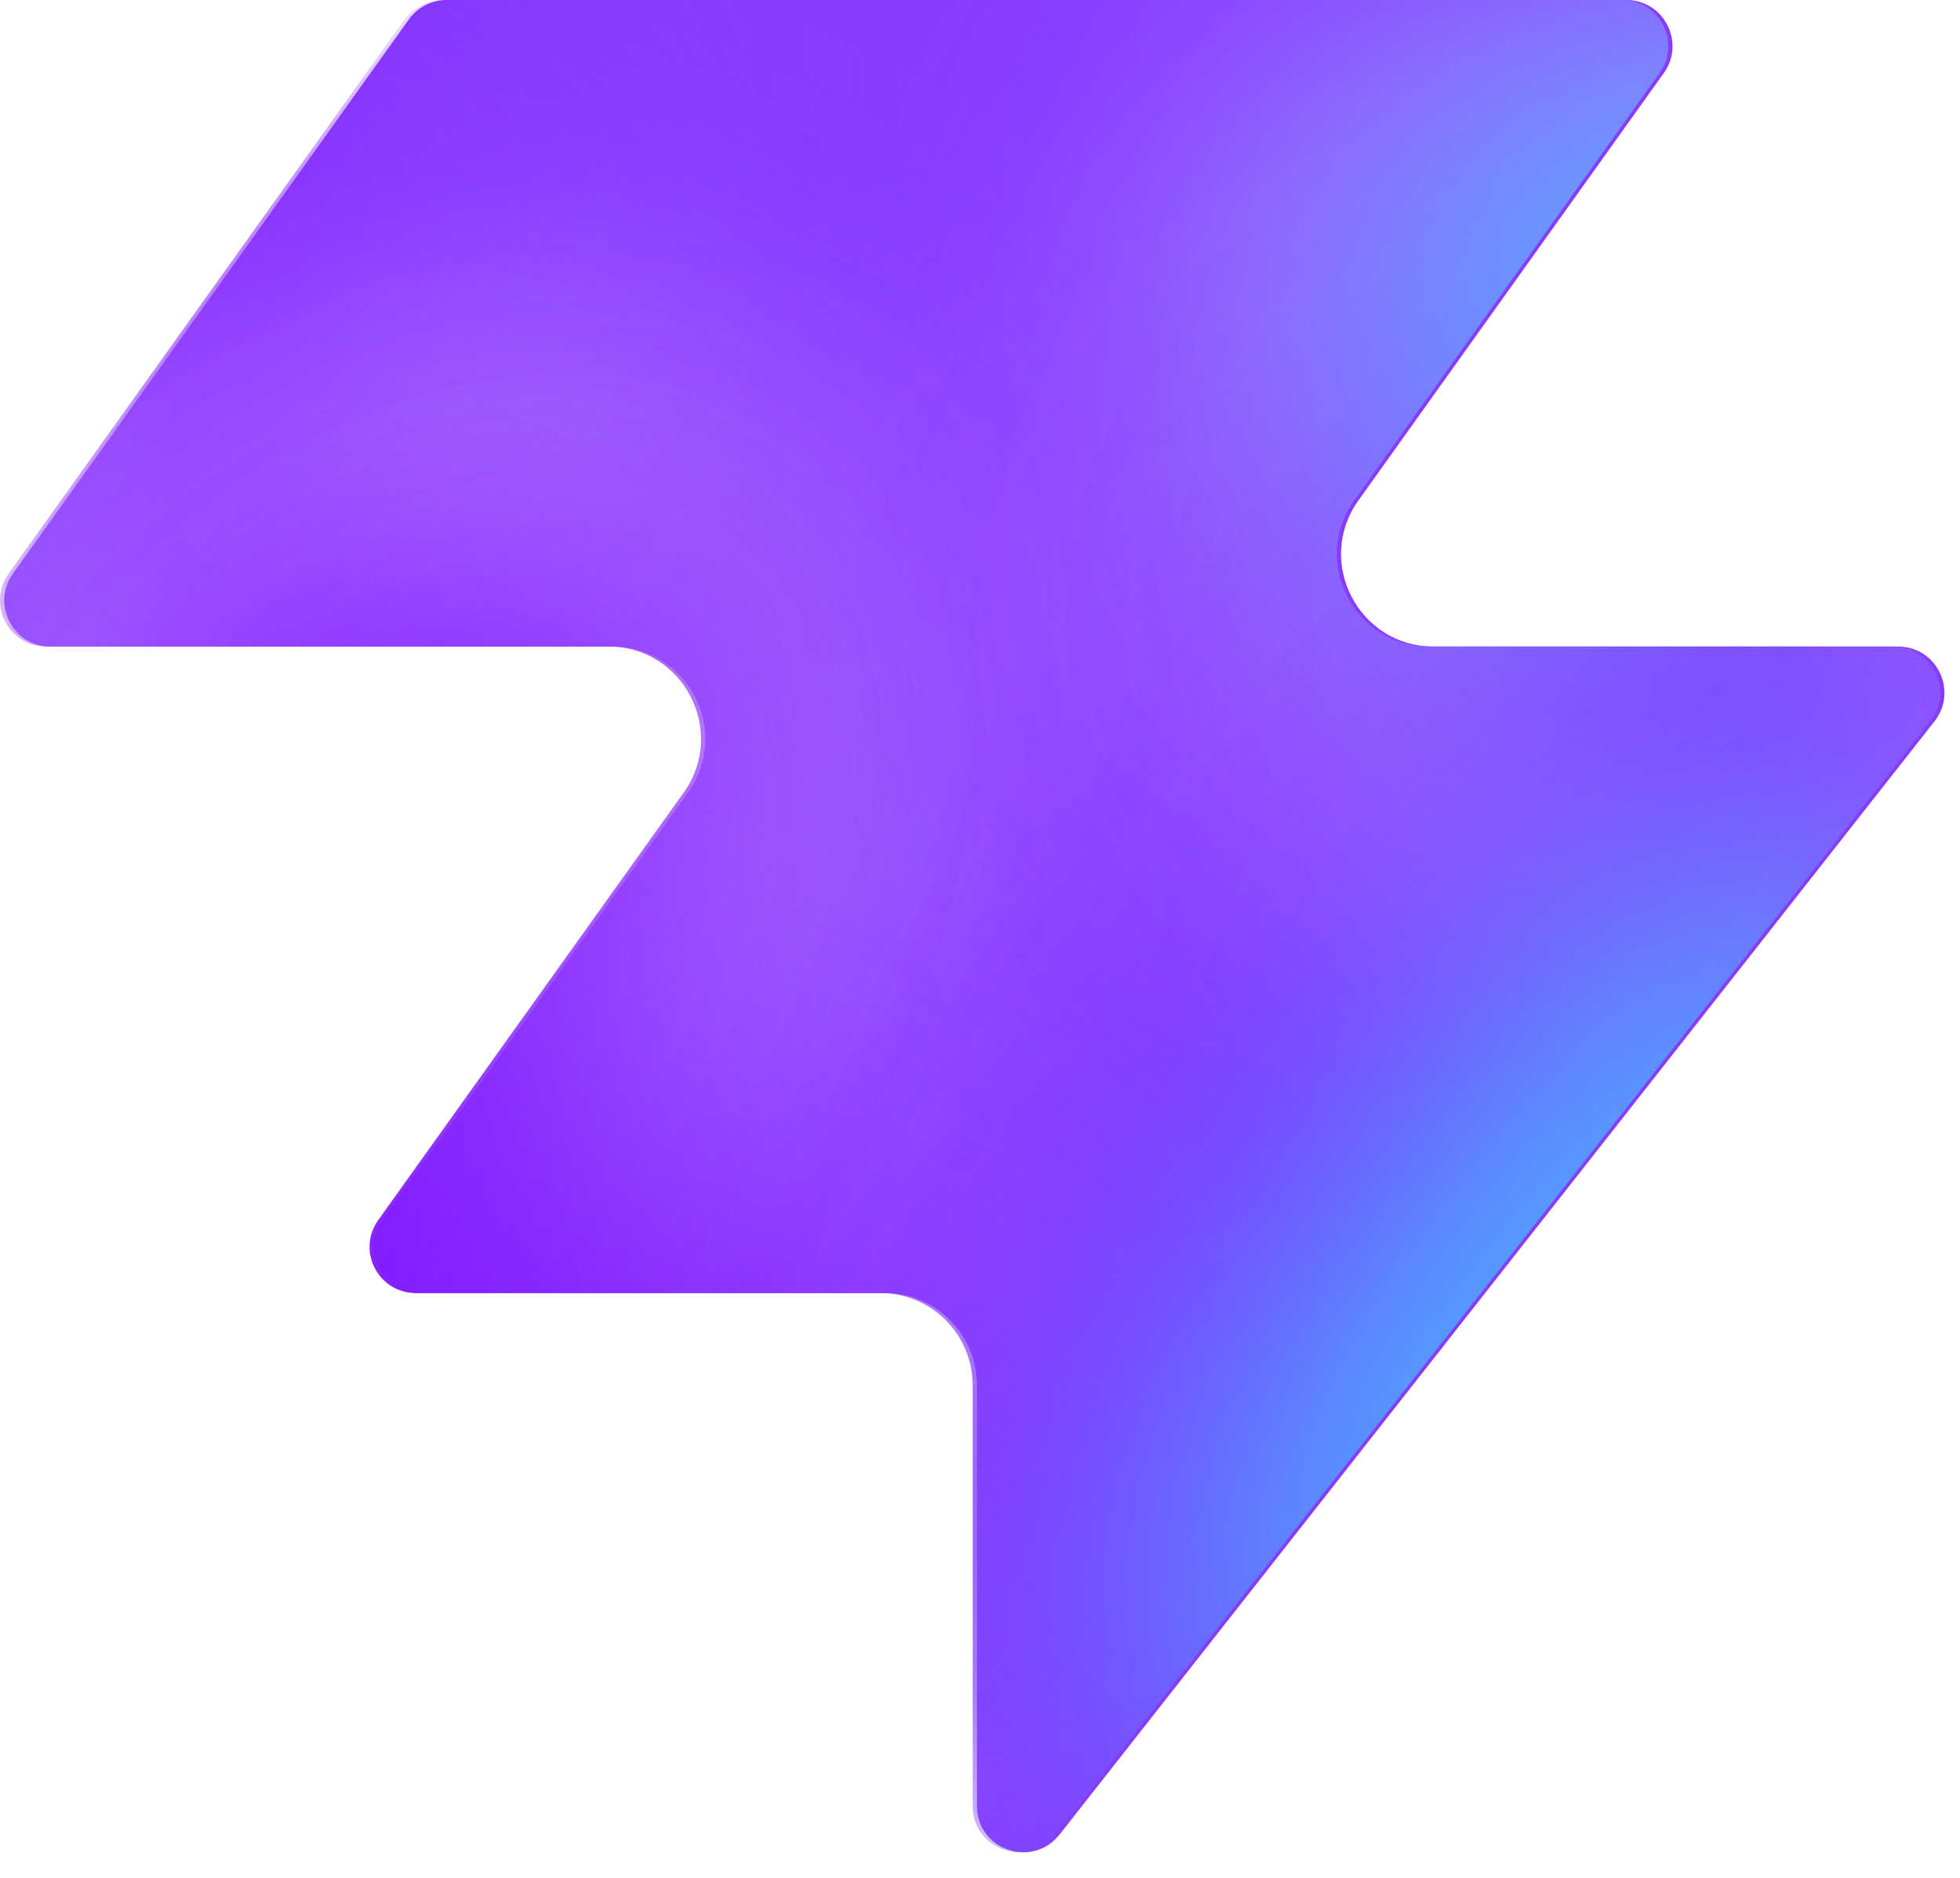
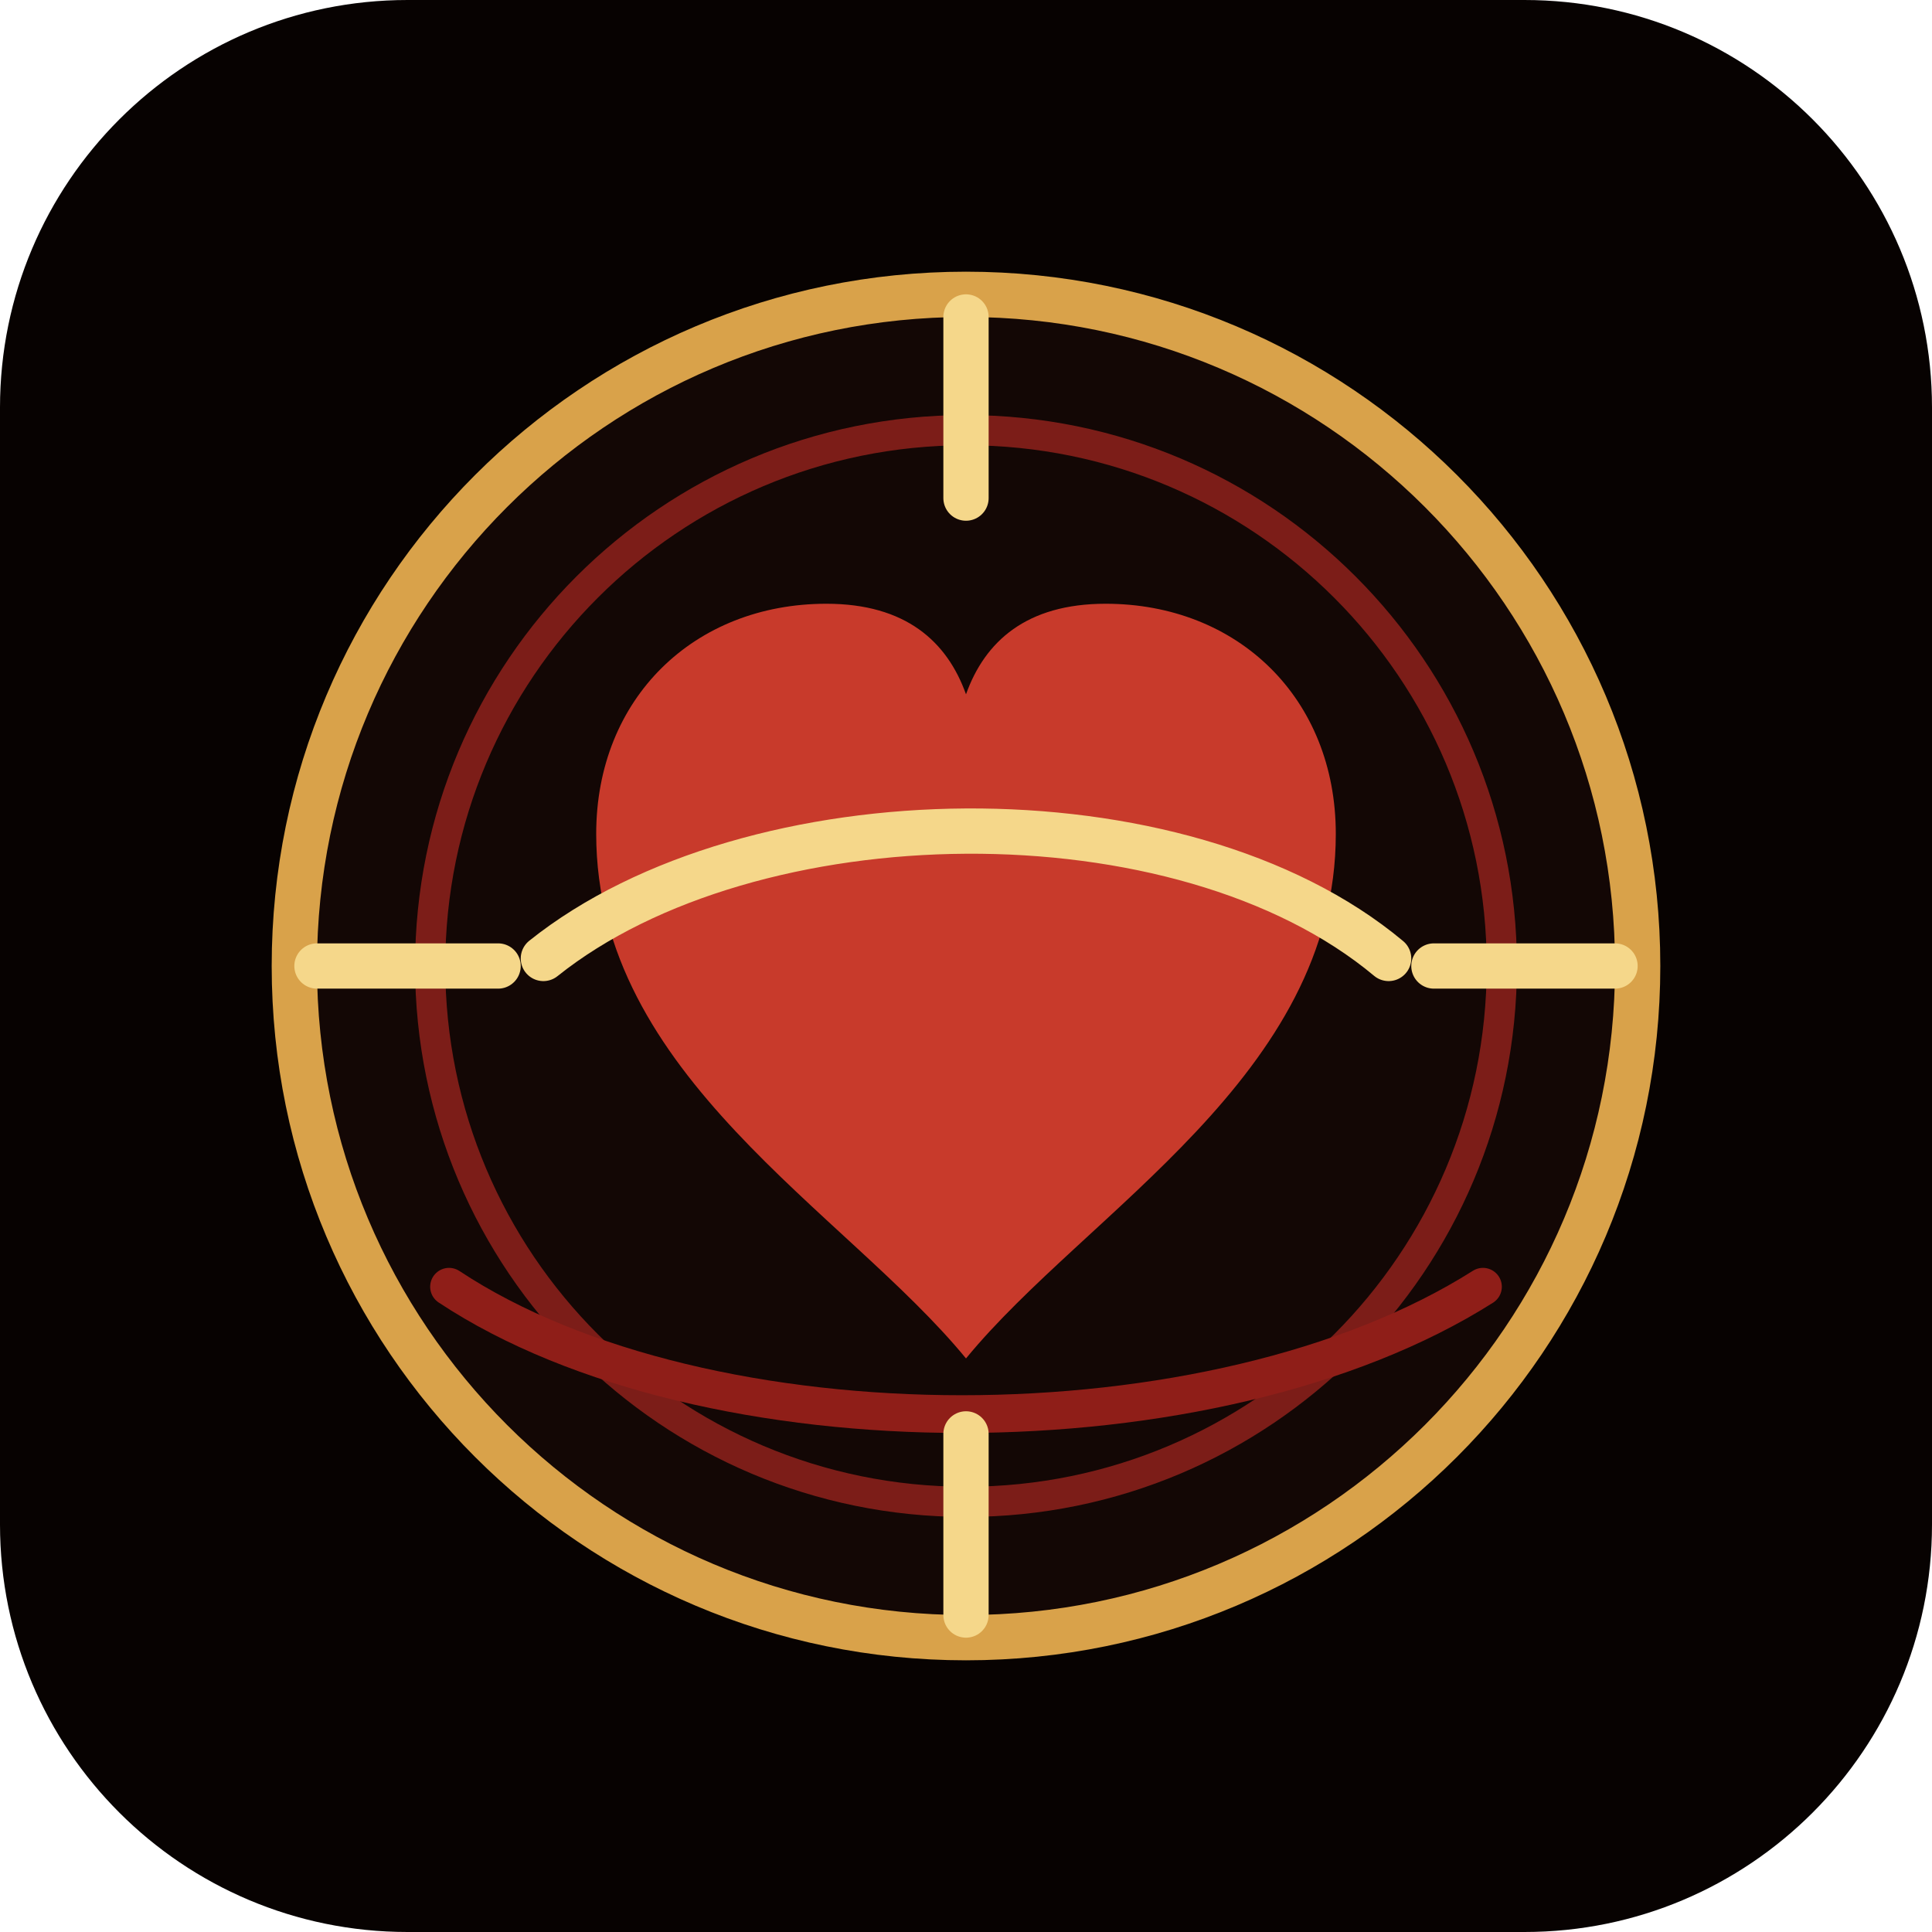
- <svg xmlns="http://www.w3.org/2000/svg" width="48" height="46" fill="none" viewBox="0 0 48 46">
-   <path fill="#863bff" d="M25.946 44.938c-.664.845-2.021.375-2.021-.698V33.937a2.26 2.26 0 0 0-2.262-2.262H10.287c-.92 0-1.456-1.04-.92-1.788l7.48-10.471c1.07-1.497 0-3.578-1.842-3.578H1.237c-.92 0-1.456-1.04-.92-1.788L10.013.474c.214-.297.556-.474.92-.474h28.894c.92 0 1.456 1.04.92 1.788l-7.48 10.471c-1.07 1.498 0 3.579 1.842 3.579h11.377c.943 0 1.473 1.088.89 1.83L25.947 44.94z" style="fill:#863bff;fill:color(display-p3 .525 .23 1);fill-opacity:1" />
-   <mask id="a" width="48" height="46" x="0" y="0" maskUnits="userSpaceOnUse" style="mask-type:alpha">
-     <path fill="#000" d="M25.842 44.938c-.664.844-2.021.375-2.021-.698V33.937a2.26 2.26 0 0 0-2.262-2.262H10.183c-.92 0-1.456-1.04-.92-1.788l7.48-10.471c1.07-1.498 0-3.579-1.842-3.579H1.133c-.92 0-1.456-1.04-.92-1.787L9.91.473c.214-.297.556-.474.92-.474h28.894c.92 0 1.456 1.04.92 1.788l-7.48 10.471c-1.07 1.498 0 3.578 1.842 3.578h11.377c.943 0 1.473 1.088.89 1.832L25.843 44.94z" style="fill:#000;fill-opacity:1" />
-   </mask>
-   <g mask="url(#a)">
-     <g filter="url(#b)">
-       <ellipse cx="5.508" cy="14.704" fill="#ede6ff" rx="5.508" ry="14.704" style="fill:#ede6ff;fill:color(display-p3 .927 .903 1);fill-opacity:1" transform="matrix(.00324 1 1 -.00324 -4.47 31.516)" />
-     </g>
-     <g filter="url(#c)">
-       <ellipse cx="10.399" cy="29.851" fill="#ede6ff" rx="10.399" ry="29.851" style="fill:#ede6ff;fill:color(display-p3 .927 .903 1);fill-opacity:1" transform="matrix(.00324 1 1 -.00324 -39.328 7.883)" />
-     </g>
-     <g filter="url(#d)">
-       <ellipse cx="5.508" cy="30.487" fill="#7e14ff" rx="5.508" ry="30.487" style="fill:#7e14ff;fill:color(display-p3 .492 .077 1);fill-opacity:1" transform="rotate(89.814 -25.913 -14.639)scale(1 -1)" />
-     </g>
-     <g filter="url(#e)">
-       <ellipse cx="5.508" cy="30.599" fill="#7e14ff" rx="5.508" ry="30.599" style="fill:#7e14ff;fill:color(display-p3 .492 .077 1);fill-opacity:1" transform="rotate(89.814 -32.644 -3.334)scale(1 -1)" />
-     </g>
-     <g filter="url(#f)">
-       <ellipse cx="5.508" cy="30.599" fill="#7e14ff" rx="5.508" ry="30.599" style="fill:#7e14ff;fill:color(display-p3 .492 .077 1);fill-opacity:1" transform="matrix(.00324 1 1 -.00324 -34.34 30.47)" />
-     </g>
-     <g filter="url(#g)">
-       <ellipse cx="14.072" cy="22.078" fill="#ede6ff" rx="14.072" ry="22.078" style="fill:#ede6ff;fill:color(display-p3 .927 .903 1);fill-opacity:1" transform="rotate(93.35 24.506 48.493)scale(-1 1)" />
-     </g>
-     <g filter="url(#h)">
-       <ellipse cx="3.47" cy="21.501" fill="#7e14ff" rx="3.47" ry="21.501" style="fill:#7e14ff;fill:color(display-p3 .492 .077 1);fill-opacity:1" transform="rotate(89.009 28.708 47.59)scale(-1 1)" />
-     </g>
-     <g filter="url(#i)">
-       <ellipse cx="3.47" cy="21.501" fill="#7e14ff" rx="3.47" ry="21.501" style="fill:#7e14ff;fill:color(display-p3 .492 .077 1);fill-opacity:1" transform="rotate(89.009 28.708 47.59)scale(-1 1)" />
-     </g>
-     <g filter="url(#j)">
-       <ellipse cx=".387" cy="8.972" fill="#7e14ff" rx="4.407" ry="29.108" style="fill:#7e14ff;fill:color(display-p3 .492 .077 1);fill-opacity:1" transform="rotate(39.51 .387 8.972)" />
-     </g>
-     <g filter="url(#k)">
-       <ellipse cx="47.523" cy="-6.092" fill="#7e14ff" rx="4.407" ry="29.108" style="fill:#7e14ff;fill:color(display-p3 .492 .077 1);fill-opacity:1" transform="rotate(37.892 47.523 -6.092)" />
-     </g>
-     <g filter="url(#l)">
-       <ellipse cx="41.412" cy="6.333" fill="#47bfff" rx="5.971" ry="9.665" style="fill:#47bfff;fill:color(display-p3 .28 .748 1);fill-opacity:1" transform="rotate(37.892 41.412 6.333)" />
-     </g>
-     <g filter="url(#m)">
-       <ellipse cx="-1.879" cy="38.332" fill="#7e14ff" rx="4.407" ry="29.108" style="fill:#7e14ff;fill:color(display-p3 .492 .077 1);fill-opacity:1" transform="rotate(37.892 -1.88 38.332)" />
-     </g>
-     <g filter="url(#n)">
-       <ellipse cx="-1.879" cy="38.332" fill="#7e14ff" rx="4.407" ry="29.108" style="fill:#7e14ff;fill:color(display-p3 .492 .077 1);fill-opacity:1" transform="rotate(37.892 -1.88 38.332)" />
-     </g>
-     <g filter="url(#o)">
-       <ellipse cx="35.651" cy="29.907" fill="#7e14ff" rx="4.407" ry="29.108" style="fill:#7e14ff;fill:color(display-p3 .492 .077 1);fill-opacity:1" transform="rotate(37.892 35.651 29.907)" />
-     </g>
-     <g filter="url(#p)">
-       <ellipse cx="38.418" cy="32.4" fill="#47bfff" rx="5.971" ry="15.297" style="fill:#47bfff;fill:color(display-p3 .28 .748 1);fill-opacity:1" transform="rotate(37.892 38.418 32.4)" />
-     </g>
-   </g>
-   <defs>
-     <filter id="b" width="60.045" height="41.654" x="-19.77" y="16.149" color-interpolation-filters="sRGB" filterUnits="userSpaceOnUse">
-       <feFlood flood-opacity="0" result="BackgroundImageFix" />
-       <feBlend in="SourceGraphic" in2="BackgroundImageFix" result="shape" />
-       <feGaussianBlur result="effect1_foregroundBlur_2002_17158" stdDeviation="7.659" />
-     </filter>
-     <filter id="c" width="90.34" height="51.437" x="-54.613" y="-7.533" color-interpolation-filters="sRGB" filterUnits="userSpaceOnUse">
-       <feFlood flood-opacity="0" result="BackgroundImageFix" />
-       <feBlend in="SourceGraphic" in2="BackgroundImageFix" result="shape" />
-       <feGaussianBlur result="effect1_foregroundBlur_2002_17158" stdDeviation="7.659" />
-     </filter>
-     <filter id="d" width="79.355" height="29.4" x="-49.64" y="2.03" color-interpolation-filters="sRGB" filterUnits="userSpaceOnUse">
-       <feFlood flood-opacity="0" result="BackgroundImageFix" />
-       <feBlend in="SourceGraphic" in2="BackgroundImageFix" result="shape" />
-       <feGaussianBlur result="effect1_foregroundBlur_2002_17158" stdDeviation="4.596" />
-     </filter>
-     <filter id="e" width="79.579" height="29.4" x="-45.045" y="20.029" color-interpolation-filters="sRGB" filterUnits="userSpaceOnUse">
-       <feFlood flood-opacity="0" result="BackgroundImageFix" />
-       <feBlend in="SourceGraphic" in2="BackgroundImageFix" result="shape" />
-       <feGaussianBlur result="effect1_foregroundBlur_2002_17158" stdDeviation="4.596" />
-     </filter>
-     <filter id="f" width="79.579" height="29.4" x="-43.513" y="21.178" color-interpolation-filters="sRGB" filterUnits="userSpaceOnUse">
-       <feFlood flood-opacity="0" result="BackgroundImageFix" />
-       <feBlend in="SourceGraphic" in2="BackgroundImageFix" result="shape" />
-       <feGaussianBlur result="effect1_foregroundBlur_2002_17158" stdDeviation="4.596" />
-     </filter>
-     <filter id="g" width="74.749" height="58.852" x="15.756" y="-17.901" color-interpolation-filters="sRGB" filterUnits="userSpaceOnUse">
-       <feFlood flood-opacity="0" result="BackgroundImageFix" />
-       <feBlend in="SourceGraphic" in2="BackgroundImageFix" result="shape" />
-       <feGaussianBlur result="effect1_foregroundBlur_2002_17158" stdDeviation="7.659" />
-     </filter>
-     <filter id="h" width="61.377" height="25.362" x="23.548" y="2.284" color-interpolation-filters="sRGB" filterUnits="userSpaceOnUse">
-       <feFlood flood-opacity="0" result="BackgroundImageFix" />
-       <feBlend in="SourceGraphic" in2="BackgroundImageFix" result="shape" />
-       <feGaussianBlur result="effect1_foregroundBlur_2002_17158" stdDeviation="4.596" />
-     </filter>
-     <filter id="i" width="61.377" height="25.362" x="23.548" y="2.284" color-interpolation-filters="sRGB" filterUnits="userSpaceOnUse">
-       <feFlood flood-opacity="0" result="BackgroundImageFix" />
-       <feBlend in="SourceGraphic" in2="BackgroundImageFix" result="shape" />
-       <feGaussianBlur result="effect1_foregroundBlur_2002_17158" stdDeviation="4.596" />
-     </filter>
-     <filter id="j" width="56.045" height="63.649" x="-27.636" y="-22.853" color-interpolation-filters="sRGB" filterUnits="userSpaceOnUse">
-       <feFlood flood-opacity="0" result="BackgroundImageFix" />
-       <feBlend in="SourceGraphic" in2="BackgroundImageFix" result="shape" />
-       <feGaussianBlur result="effect1_foregroundBlur_2002_17158" stdDeviation="4.596" />
-     </filter>
-     <filter id="k" width="54.814" height="64.646" x="20.116" y="-38.415" color-interpolation-filters="sRGB" filterUnits="userSpaceOnUse">
-       <feFlood flood-opacity="0" result="BackgroundImageFix" />
-       <feBlend in="SourceGraphic" in2="BackgroundImageFix" result="shape" />
-       <feGaussianBlur result="effect1_foregroundBlur_2002_17158" stdDeviation="4.596" />
-     </filter>
-     <filter id="l" width="33.541" height="35.313" x="24.641" y="-11.323" color-interpolation-filters="sRGB" filterUnits="userSpaceOnUse">
-       <feFlood flood-opacity="0" result="BackgroundImageFix" />
-       <feBlend in="SourceGraphic" in2="BackgroundImageFix" result="shape" />
-       <feGaussianBlur result="effect1_foregroundBlur_2002_17158" stdDeviation="4.596" />
-     </filter>
-     <filter id="m" width="54.814" height="64.646" x="-29.286" y="6.009" color-interpolation-filters="sRGB" filterUnits="userSpaceOnUse">
-       <feFlood flood-opacity="0" result="BackgroundImageFix" />
-       <feBlend in="SourceGraphic" in2="BackgroundImageFix" result="shape" />
-       <feGaussianBlur result="effect1_foregroundBlur_2002_17158" stdDeviation="4.596" />
-     </filter>
-     <filter id="n" width="54.814" height="64.646" x="-29.286" y="6.009" color-interpolation-filters="sRGB" filterUnits="userSpaceOnUse">
-       <feFlood flood-opacity="0" result="BackgroundImageFix" />
-       <feBlend in="SourceGraphic" in2="BackgroundImageFix" result="shape" />
-       <feGaussianBlur result="effect1_foregroundBlur_2002_17158" stdDeviation="4.596" />
-     </filter>
-     <filter id="o" width="54.814" height="64.646" x="8.244" y="-2.416" color-interpolation-filters="sRGB" filterUnits="userSpaceOnUse">
-       <feFlood flood-opacity="0" result="BackgroundImageFix" />
-       <feBlend in="SourceGraphic" in2="BackgroundImageFix" result="shape" />
-       <feGaussianBlur result="effect1_foregroundBlur_2002_17158" stdDeviation="4.596" />
-     </filter>
-     <filter id="p" width="39.409" height="43.623" x="18.713" y="10.588" color-interpolation-filters="sRGB" filterUnits="userSpaceOnUse">
-       <feFlood flood-opacity="0" result="BackgroundImageFix" />
-       <feBlend in="SourceGraphic" in2="BackgroundImageFix" result="shape" />
-       <feGaussianBlur result="effect1_foregroundBlur_2002_17158" stdDeviation="4.596" />
-     </filter>
-   </defs>
+ <svg xmlns="http://www.w3.org/2000/svg" width="512" height="512" viewBox="0 0 512 512" fill="none">
+   <rect width="512" height="512" rx="108" fill="#070201" />
+   <circle cx="256" cy="256" r="178" fill="#130705" stroke="#D9A24A" stroke-width="12" />
+   <circle cx="256" cy="256" r="142" stroke="#7C1D18" stroke-width="8" />
+   <path d="M256 360C224 321 158 285 158 221C158 185 184 160 219 160C240 160 251 170 256 184C261 170 272 160 293 160C328 160 354 185 354 221C354 285 288 321 256 360Z" fill="#C83A2B" />
+   <path d="M144 254C199 210 313 208 368 254" stroke="#F5D78A" stroke-width="12" stroke-linecap="round" />
+   <path d="M119 341C187 386 322 386 393 341" stroke="#8F1E18" stroke-width="10" stroke-linecap="round" />
+   <path d="M256 84V132" stroke="#F5D78A" stroke-width="12" stroke-linecap="round" />
+   <path d="M256 380V428" stroke="#F5D78A" stroke-width="12" stroke-linecap="round" />
+   <path d="M84 256H132" stroke="#F5D78A" stroke-width="12" stroke-linecap="round" />
+   <path d="M380 256H428" stroke="#F5D78A" stroke-width="12" stroke-linecap="round" />
</svg>
